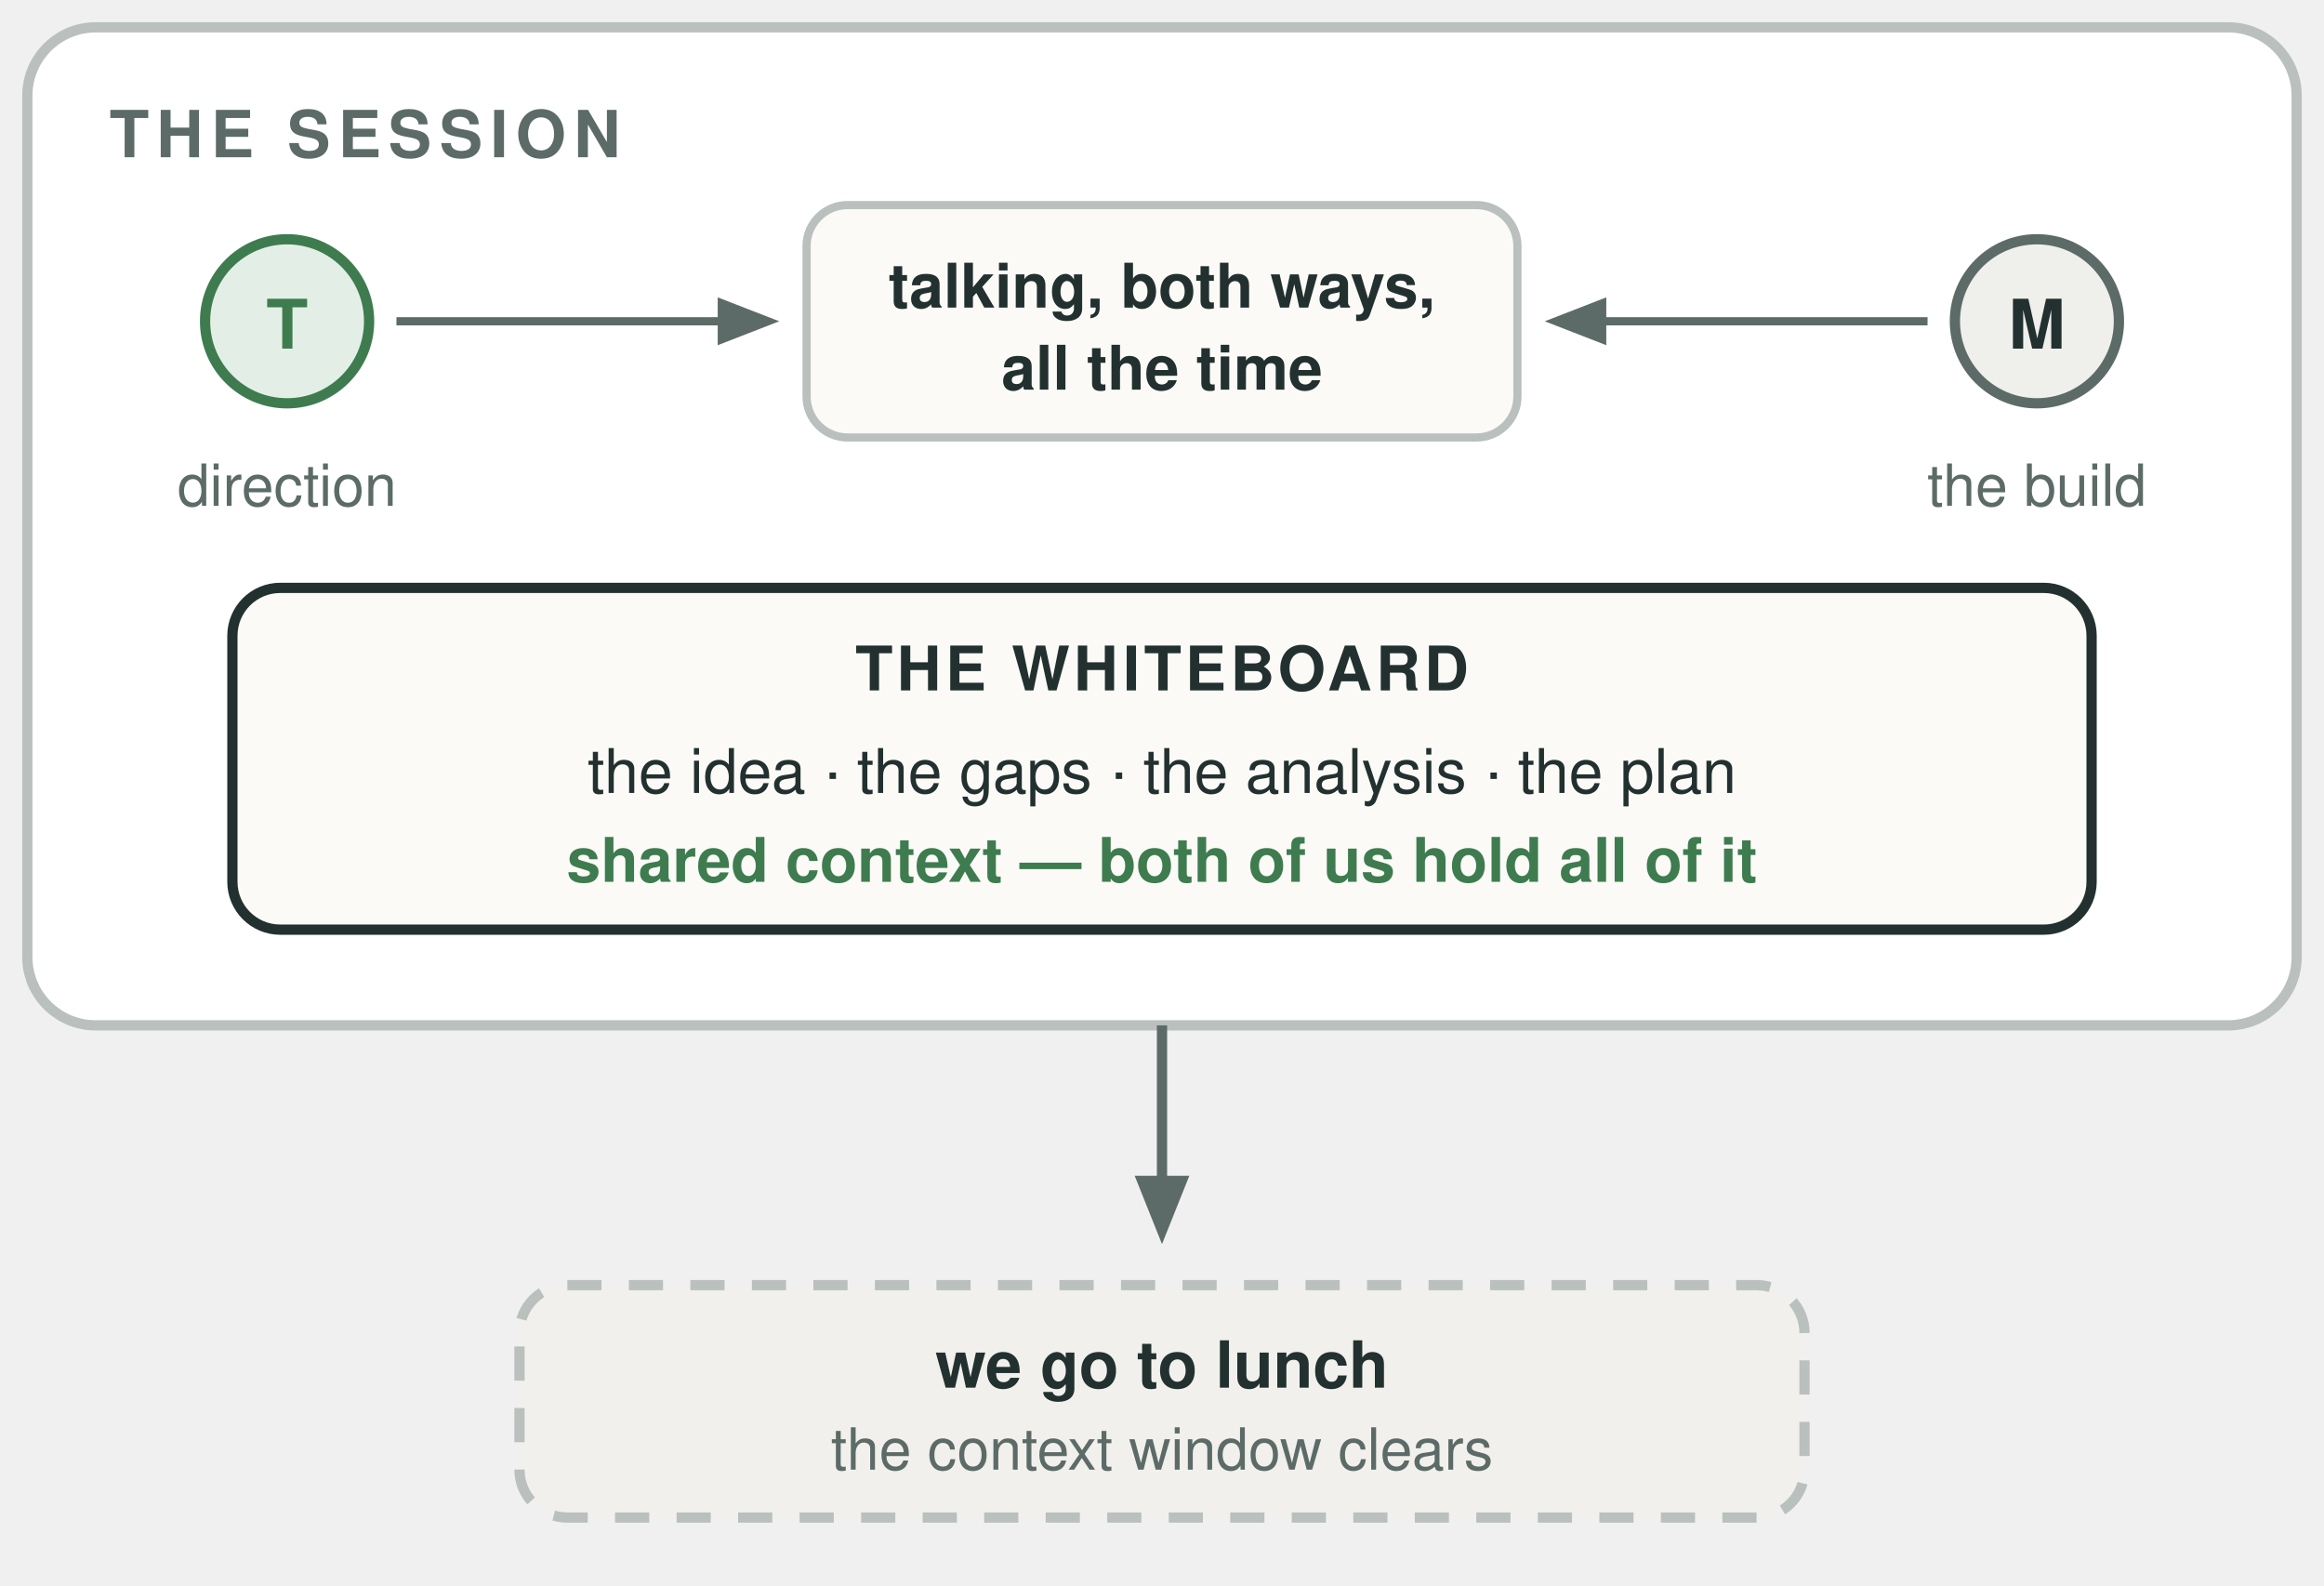
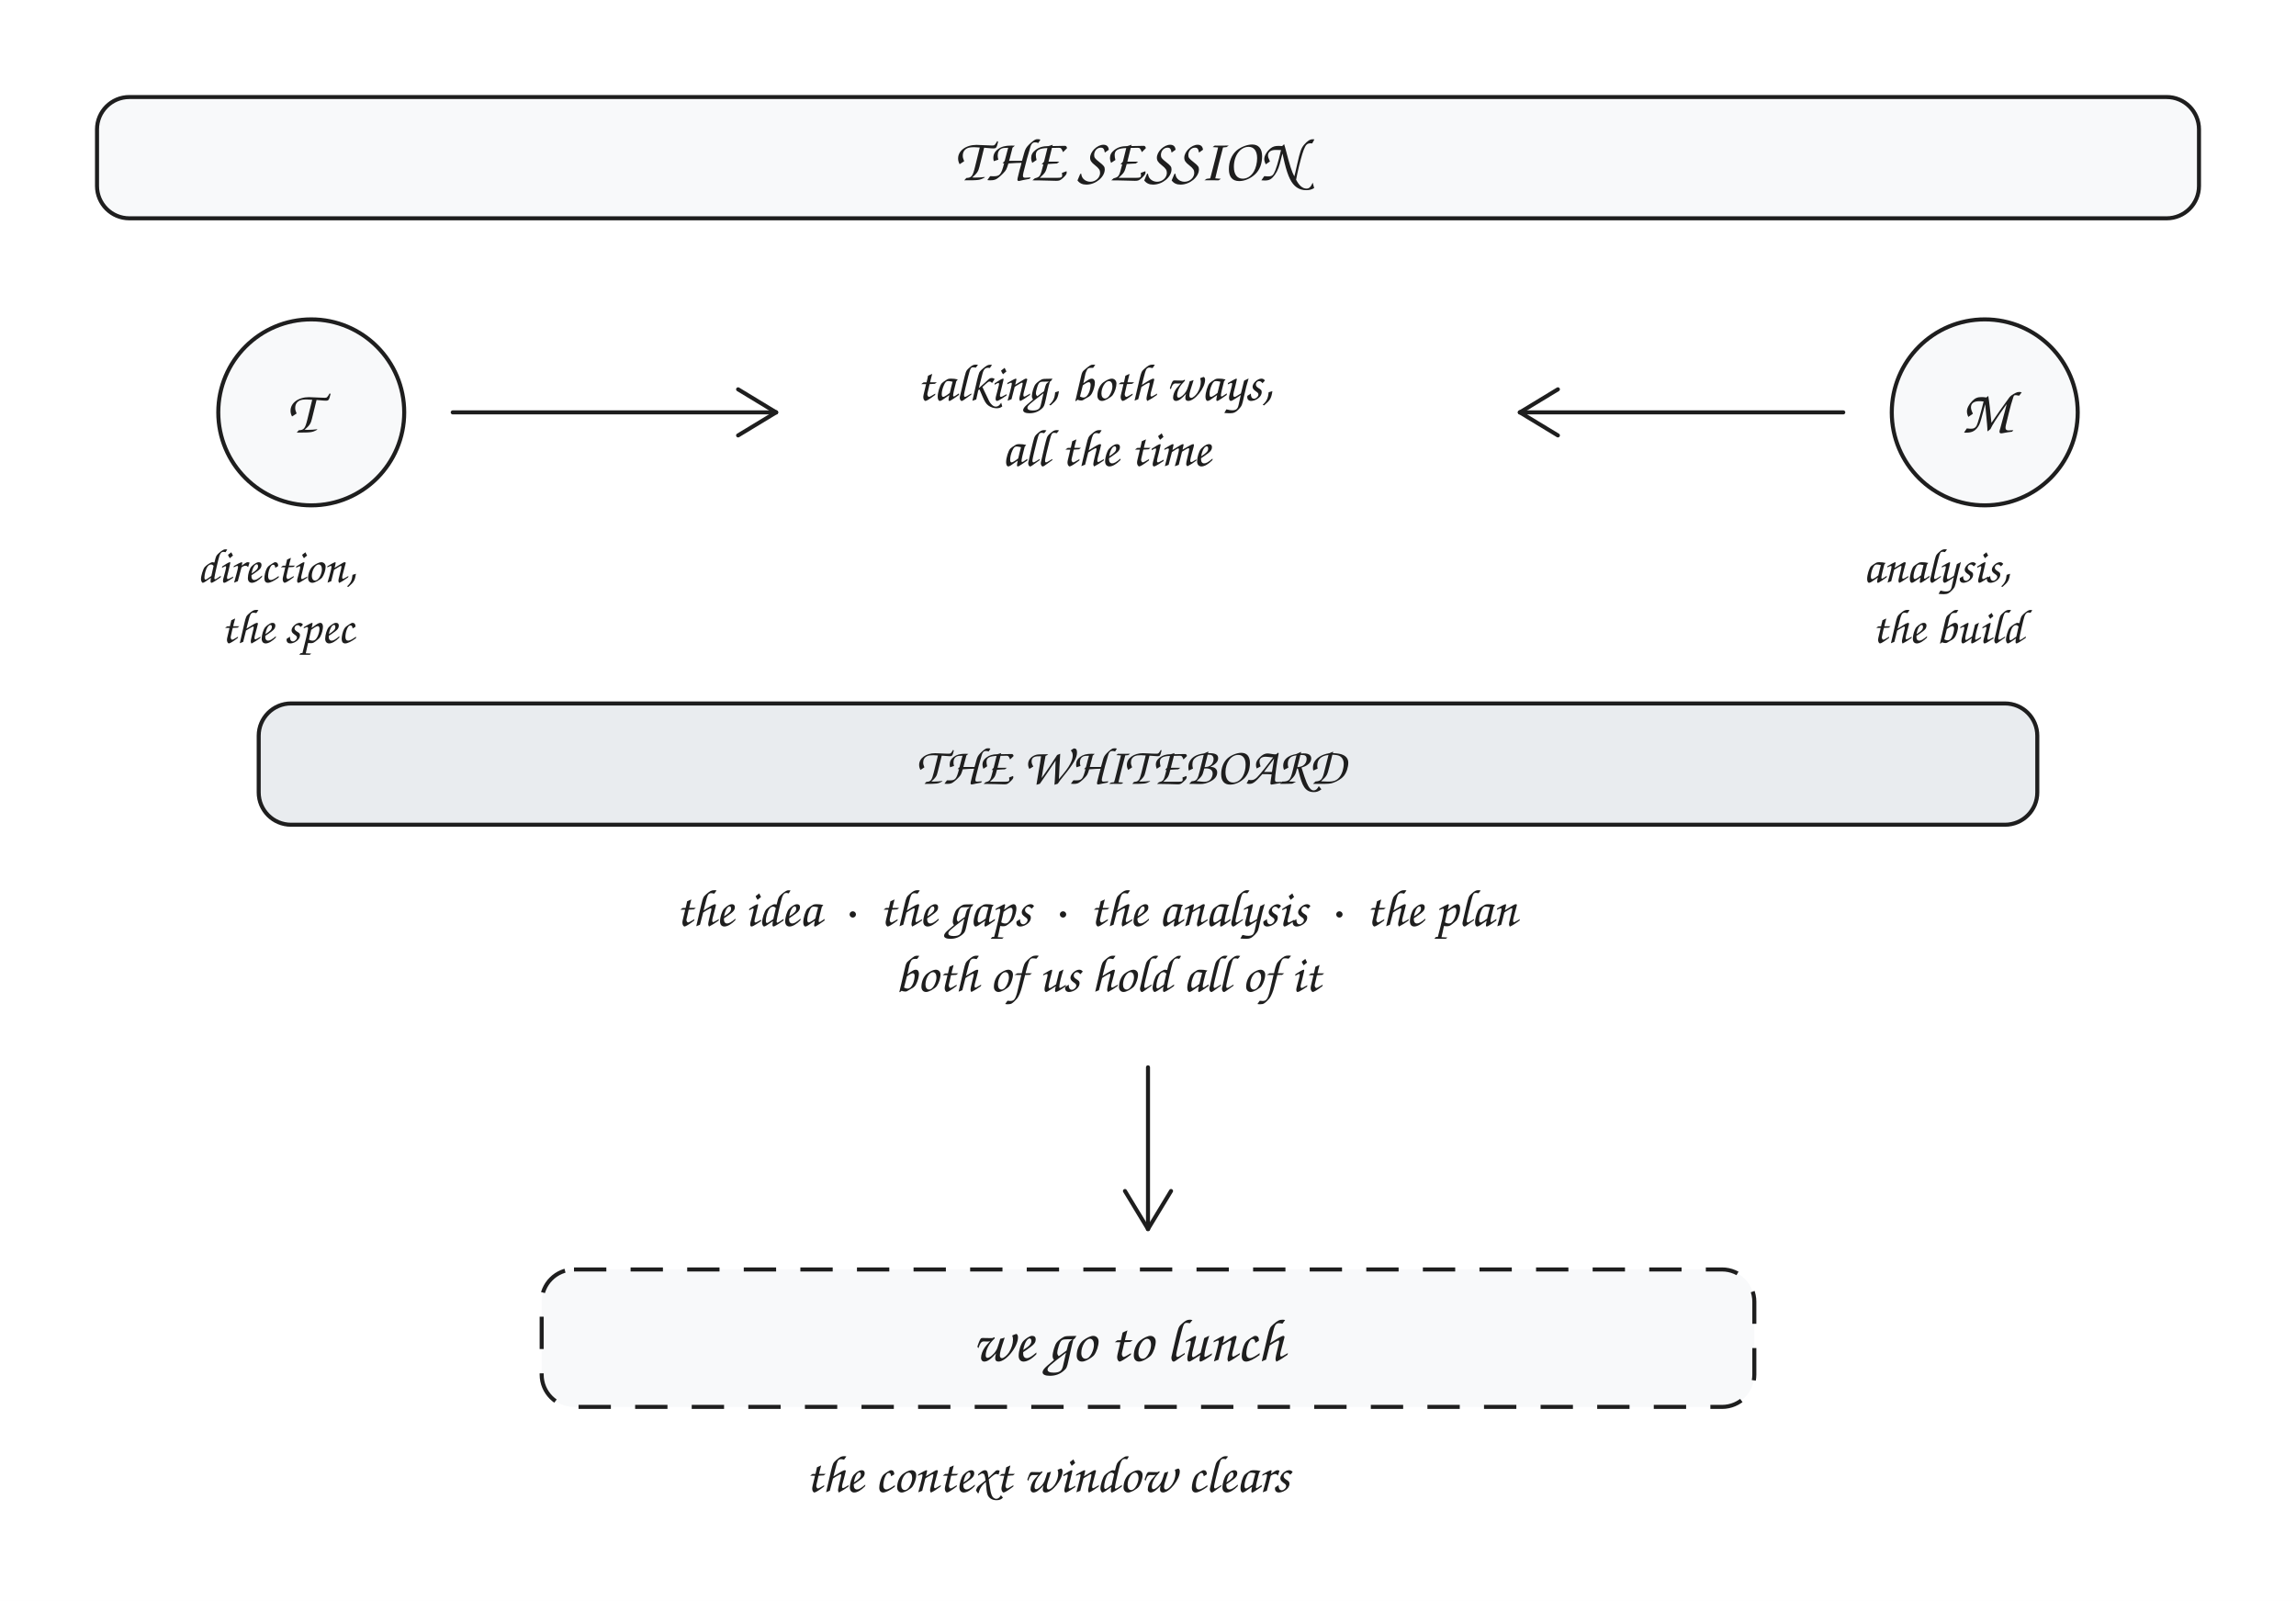
- <svg xmlns="http://www.w3.org/2000/svg" viewBox="0 0 340 232" role="img" aria-label="A session where both people share everything on a whiteboard, then the window clears" font-family="ui-sans-serif, -apple-system, Segoe UI, Helvetica, Arial, sans-serif">
-   <rect x="4" y="4" width="332" height="146" rx="10" fill="#FFFFFF" stroke="#B9C0BD" stroke-width="1.5" />
-   <text x="16" y="23" font-size="9.5" font-weight="700" fill="#5C6B67" letter-spacing="1.1">THE SESSION</text>
-   <circle cx="42" cy="47" r="12" fill="#E3EFE6" stroke="#3E7C4F" stroke-width="1.5" />
-   <text x="42" y="51" font-size="10" font-weight="700" fill="#3E7C4F" text-anchor="middle">T</text>
-   <text x="42" y="74" font-size="8.5" fill="#5C6B67" text-anchor="middle">direction</text>
-   <circle cx="298" cy="47" r="12" fill="#EFEFEC" stroke="#5C6B67" stroke-width="1.5" />
-   <text x="298" y="51" font-size="10" font-weight="700" fill="#22312F" text-anchor="middle">M</text>
-   <text x="298" y="74" font-size="8.5" fill="#5C6B67" text-anchor="middle">the build</text>
-   <line x1="58" y1="47" x2="108" y2="47" stroke="#5C6B67" stroke-width="1.2" />
-   <polygon points="114,47 105,43.5 105,50.5" fill="#5C6B67" />
-   <line x1="282" y1="47" x2="232" y2="47" stroke="#5C6B67" stroke-width="1.2" />
-   <polygon points="226,47 235,43.5 235,50.5" fill="#5C6B67" />
-   <rect x="118" y="30" width="104" height="34" rx="6" fill="#FBFAF7" stroke="#B9C0BD" stroke-width="1.2" />
-   <text x="170" y="45" font-size="9" font-weight="600" fill="#22312F" text-anchor="middle">talking, both ways,</text>
-   <text x="170" y="57" font-size="9" font-weight="600" fill="#22312F" text-anchor="middle">all the time</text>
-   <rect x="34" y="86" width="272" height="50" rx="7" fill="#FBFAF7" stroke="#22312F" stroke-width="1.5" />
-   <text x="170" y="101" font-size="9" font-weight="700" fill="#22312F" text-anchor="middle" letter-spacing="0.6">THE WHITEBOARD</text>
-   <text x="170" y="116" font-size="9" fill="#22312F" text-anchor="middle">the idea · the gaps · the analysis · the plan</text>
-   <text x="170" y="129" font-size="9" fill="#3E7C4F" text-anchor="middle" font-weight="600">shared context — both of us hold all of it</text>
-   <line x1="170" y1="150" x2="170" y2="176" stroke="#5C6B67" stroke-width="1.5" />
-   <polygon points="170,182 166,172 174,172" fill="#5C6B67" />
-   <rect x="76" y="188" width="188" height="34" rx="7" fill="#F1F0EC" stroke="#B9C0BD" stroke-width="1.5" stroke-dasharray="5 4" />
-   <text x="170" y="203" font-size="9.5" font-weight="700" fill="#22312F" text-anchor="middle">we go to lunch</text>
-   <text x="170" y="215" font-size="8.5" fill="#5C6B67" text-anchor="middle">the context window clears</text>
+ <svg xmlns="http://www.w3.org/2000/svg" width="568" height="396" viewBox="-24 -24 568 396">
+   <rect x="-24" y="-24" width="568" height="396" fill="#ffffff" />
+   <rect x="0.0" y="0.0" width="520.0" height="30.0" rx="8" fill="#f8f9fa" stroke="#1e1e1e" stroke-width="1" />
+   <text x="260.0" y="20.6" font-family="'Segoe Print','Bradley Hand','Chalkboard SE','Comic Sans MS',cursive" font-size="15" fill="#1e1e1e" text-anchor="middle" xml:space="preserve">
+     <tspan x="260.0" dy="0.0">THE SESSION</tspan>
+   </text>
+   <ellipse cx="53.0" cy="78.0" rx="23.0" ry="23.0" fill="#f8f9fa" stroke="#1e1e1e" stroke-width="1" />
+   <text x="47.0" y="83.0" font-family="'Segoe Print','Bradley Hand','Chalkboard SE','Comic Sans MS',cursive" font-size="15" fill="#1e1e1e" text-anchor="start" xml:space="preserve">
+     <tspan x="47.0" dy="0.0">T</tspan>
+   </text>
+   <text x="51.0" y="120.0" font-family="'Segoe Print','Bradley Hand','Chalkboard SE','Comic Sans MS',cursive" font-size="12" fill="#1e1e1e" text-anchor="middle" xml:space="preserve">
+     <tspan x="51.0" dy="0.0">direction,</tspan>
+     <tspan x="51.0" dy="15.0">the spec</tspan>
+   </text>
+   <ellipse cx="467.0" cy="78.0" rx="23.0" ry="23.0" fill="#f8f9fa" stroke="#1e1e1e" stroke-width="1" />
+   <text x="461.0" y="83.0" font-family="'Segoe Print','Bradley Hand','Chalkboard SE','Comic Sans MS',cursive" font-size="15" fill="#1e1e1e" text-anchor="start" xml:space="preserve">
+     <tspan x="461.0" dy="0.0">M</tspan>
+   </text>
+   <text x="461.7" y="120.0" font-family="'Segoe Print','Bradley Hand','Chalkboard SE','Comic Sans MS',cursive" font-size="12" fill="#1e1e1e" text-anchor="middle" xml:space="preserve">
+     <tspan x="461.7" dy="0.0">analysis,</tspan>
+     <tspan x="461.7" dy="15.0">the build</tspan>
+   </text>
+   <polyline points="88.0,78.0 168.0,78.0" fill="none" stroke="#1e1e1e" stroke-width="1" stroke-linecap="round" stroke-linejoin="round" />
+   <line x1="168.0" y1="78.0" x2="158.6" y2="83.7" stroke="#1e1e1e" stroke-width="1" stroke-linecap="round" />
+   <line x1="168.0" y1="78.0" x2="158.6" y2="72.3" stroke="#1e1e1e" stroke-width="1" stroke-linecap="round" />
+   <polyline points="432.0,78.0 352.0,78.0" fill="none" stroke="#1e1e1e" stroke-width="1" stroke-linecap="round" stroke-linejoin="round" />
+   <line x1="352.0" y1="78.0" x2="361.4" y2="72.3" stroke="#1e1e1e" stroke-width="1" stroke-linecap="round" />
+   <line x1="352.0" y1="78.0" x2="361.4" y2="83.7" stroke="#1e1e1e" stroke-width="1" stroke-linecap="round" />
+   <text x="253.9" y="75.0" font-family="'Segoe Print','Bradley Hand','Chalkboard SE','Comic Sans MS',cursive" font-size="13" fill="#1e1e1e" text-anchor="middle" xml:space="preserve">
+     <tspan x="253.9" dy="0.0">talking, both ways,</tspan>
+     <tspan x="253.9" dy="16.2">all the time</tspan>
+   </text>
+   <rect x="40.0" y="150.0" width="440.0" height="30.0" rx="8" fill="#e9ecef" stroke="#1e1e1e" stroke-width="1" />
+   <text x="260.0" y="169.9" font-family="'Segoe Print','Bradley Hand','Chalkboard SE','Comic Sans MS',cursive" font-size="13" fill="#1e1e1e" text-anchor="middle" xml:space="preserve">
+     <tspan x="260.0" dy="0.0">THE WHITEBOARD</tspan>
+   </text>
+   <text x="254.3" y="205.0" font-family="'Segoe Print','Bradley Hand','Chalkboard SE','Comic Sans MS',cursive" font-size="13" fill="#1e1e1e" text-anchor="middle" xml:space="preserve">
+     <tspan x="254.3" dy="0.0">the idea  ·  the gaps  ·  the analysis  ·  the plan</tspan>
+     <tspan x="254.3" dy="16.2">both of us hold all of it</tspan>
+   </text>
+   <polyline points="260.0,240.0 260.0,280.0" fill="none" stroke="#1e1e1e" stroke-width="1" stroke-linecap="round" stroke-linejoin="round" />
+   <line x1="260.0" y1="280.0" x2="254.3" y2="270.6" stroke="#1e1e1e" stroke-width="1" stroke-linecap="round" />
+   <line x1="260.0" y1="280.0" x2="265.7" y2="270.6" stroke="#1e1e1e" stroke-width="1" stroke-linecap="round" />
+   <rect x="110.0" y="290.0" width="300.0" height="34.0" rx="8" fill="#f8f9fa" stroke="#1e1e1e" stroke-width="1" stroke-dasharray="8 6" />
+   <text x="260.0" y="312.6" font-family="'Segoe Print','Bradley Hand','Chalkboard SE','Comic Sans MS',cursive" font-size="15" fill="#1e1e1e" text-anchor="middle" xml:space="preserve">
+     <tspan x="260.0" dy="0.0">we go to lunch</tspan>
+   </text>
+   <text x="239.4" y="345.0" font-family="'Segoe Print','Bradley Hand','Chalkboard SE','Comic Sans MS',cursive" font-size="13" fill="#1e1e1e" text-anchor="middle" xml:space="preserve">
+     <tspan x="239.4" dy="0.0">the context window clears</tspan>
+   </text>
</svg>
